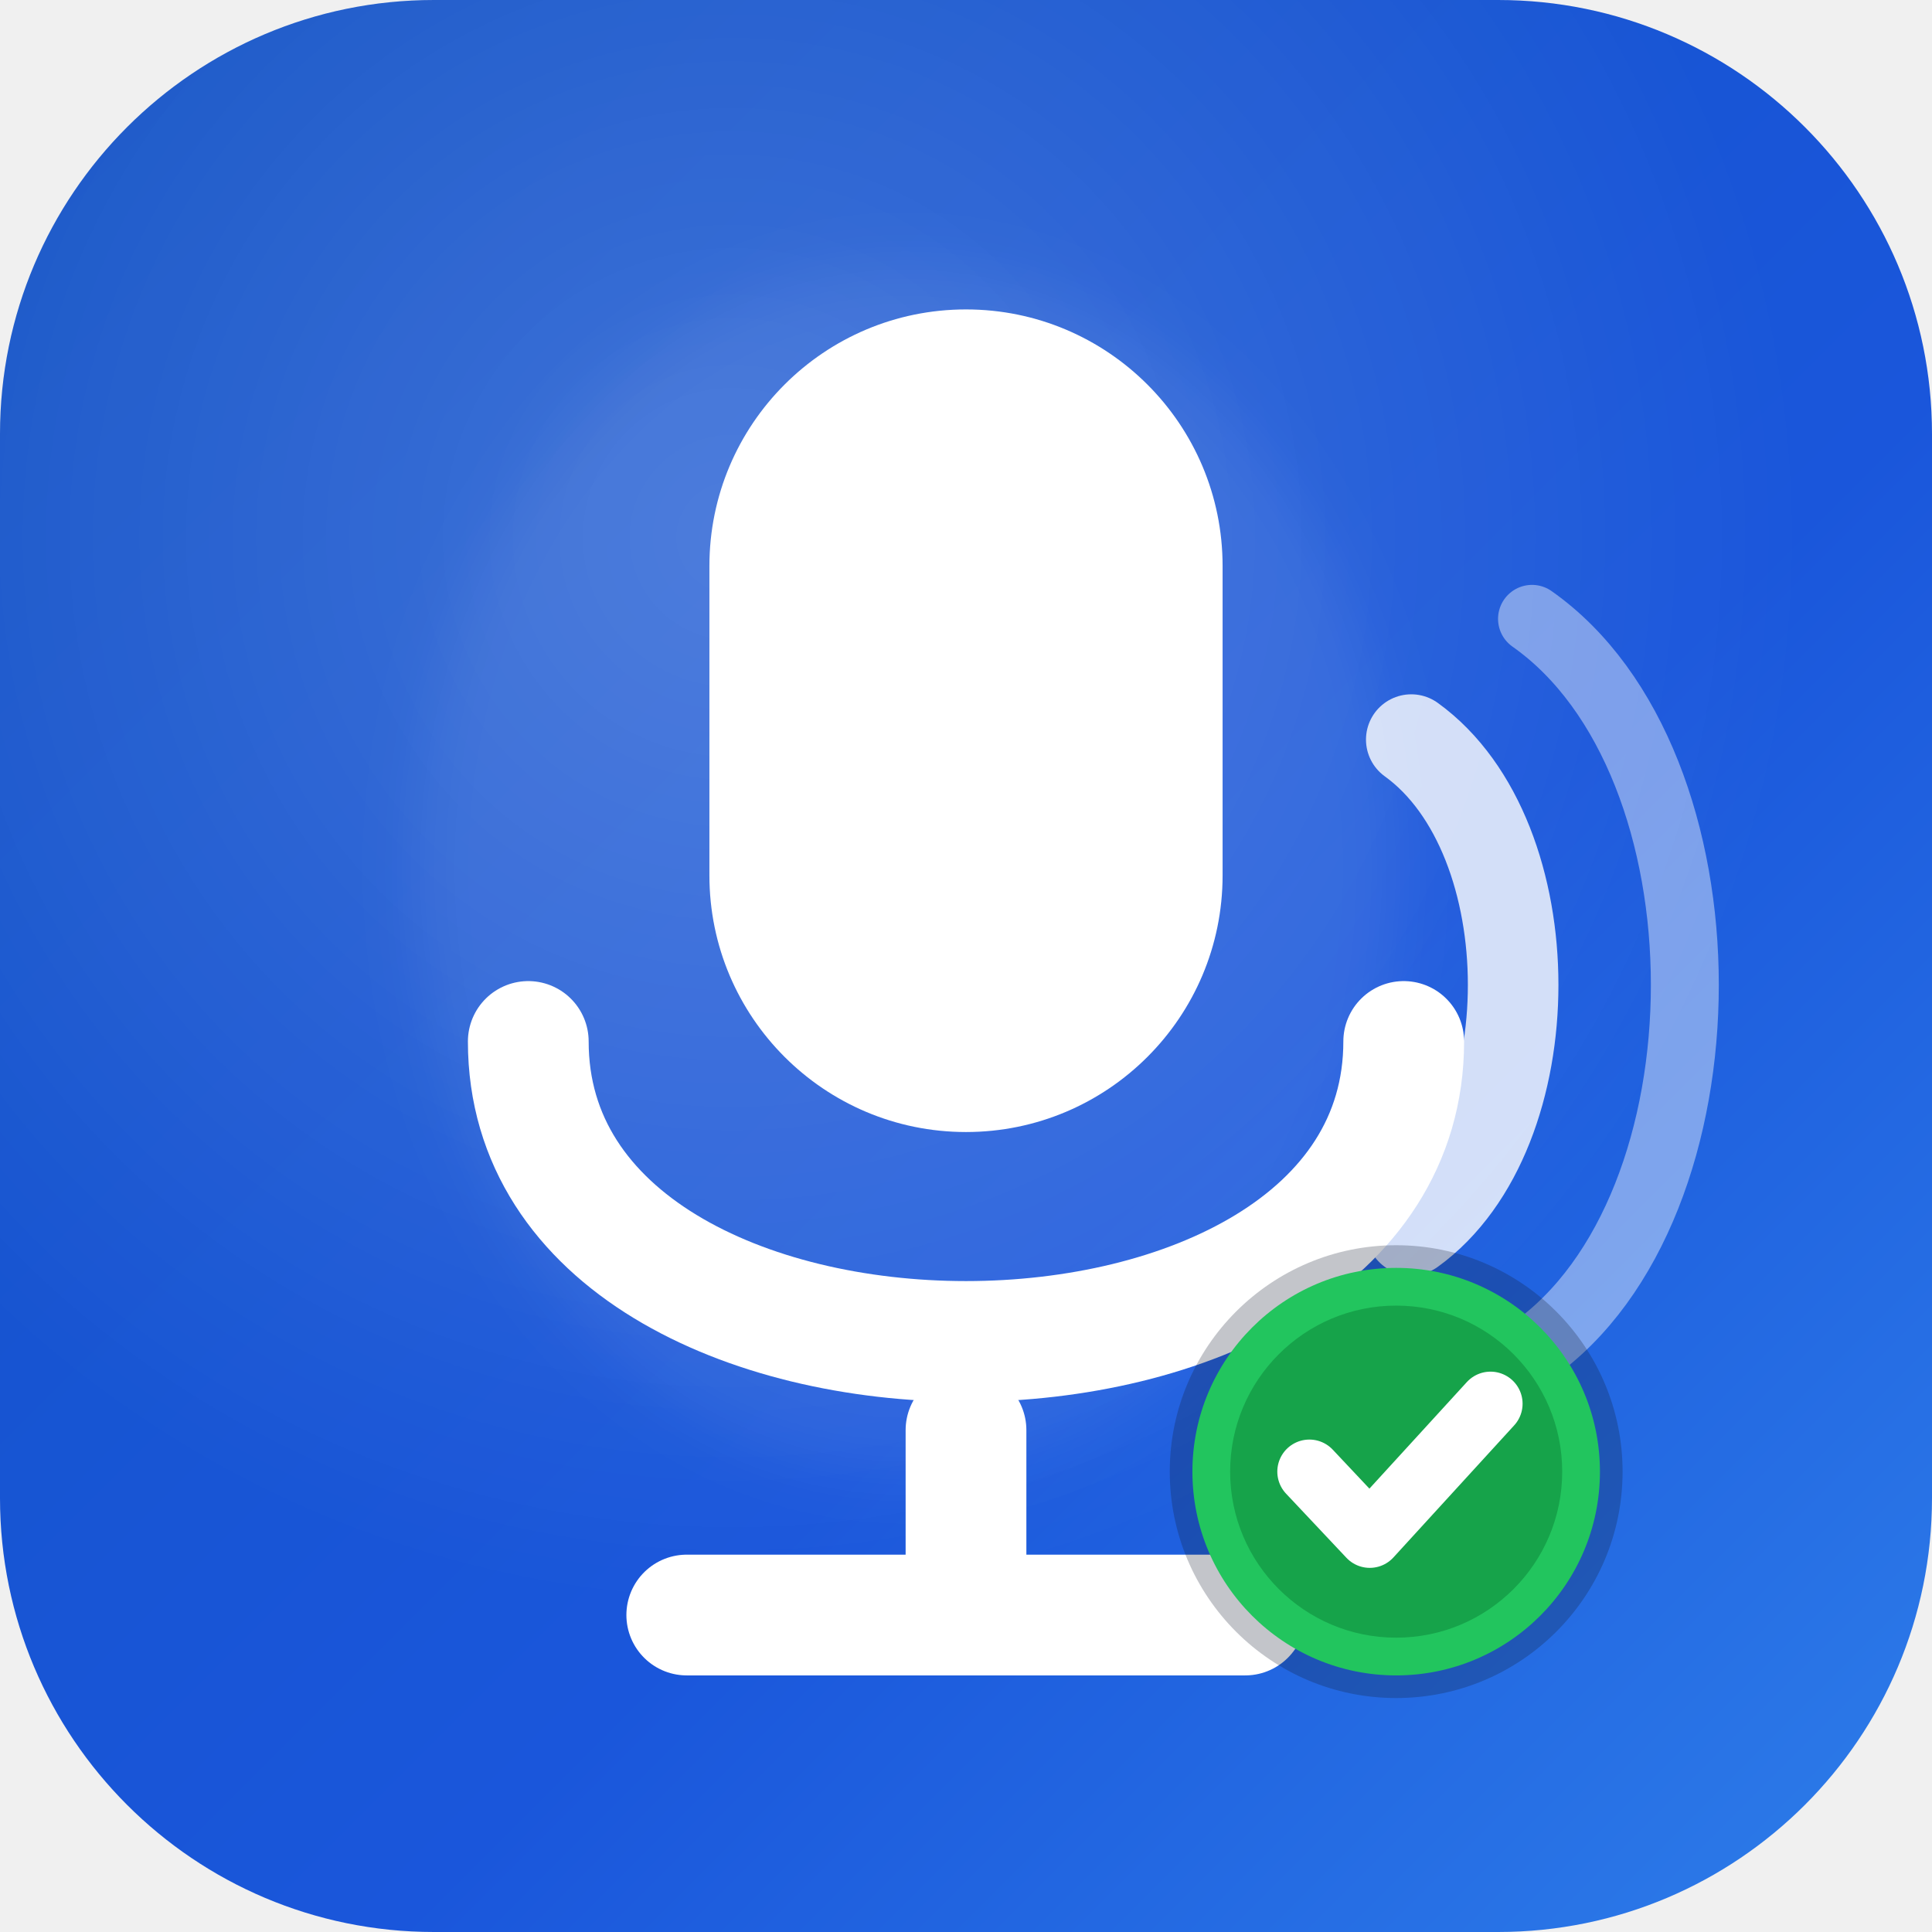
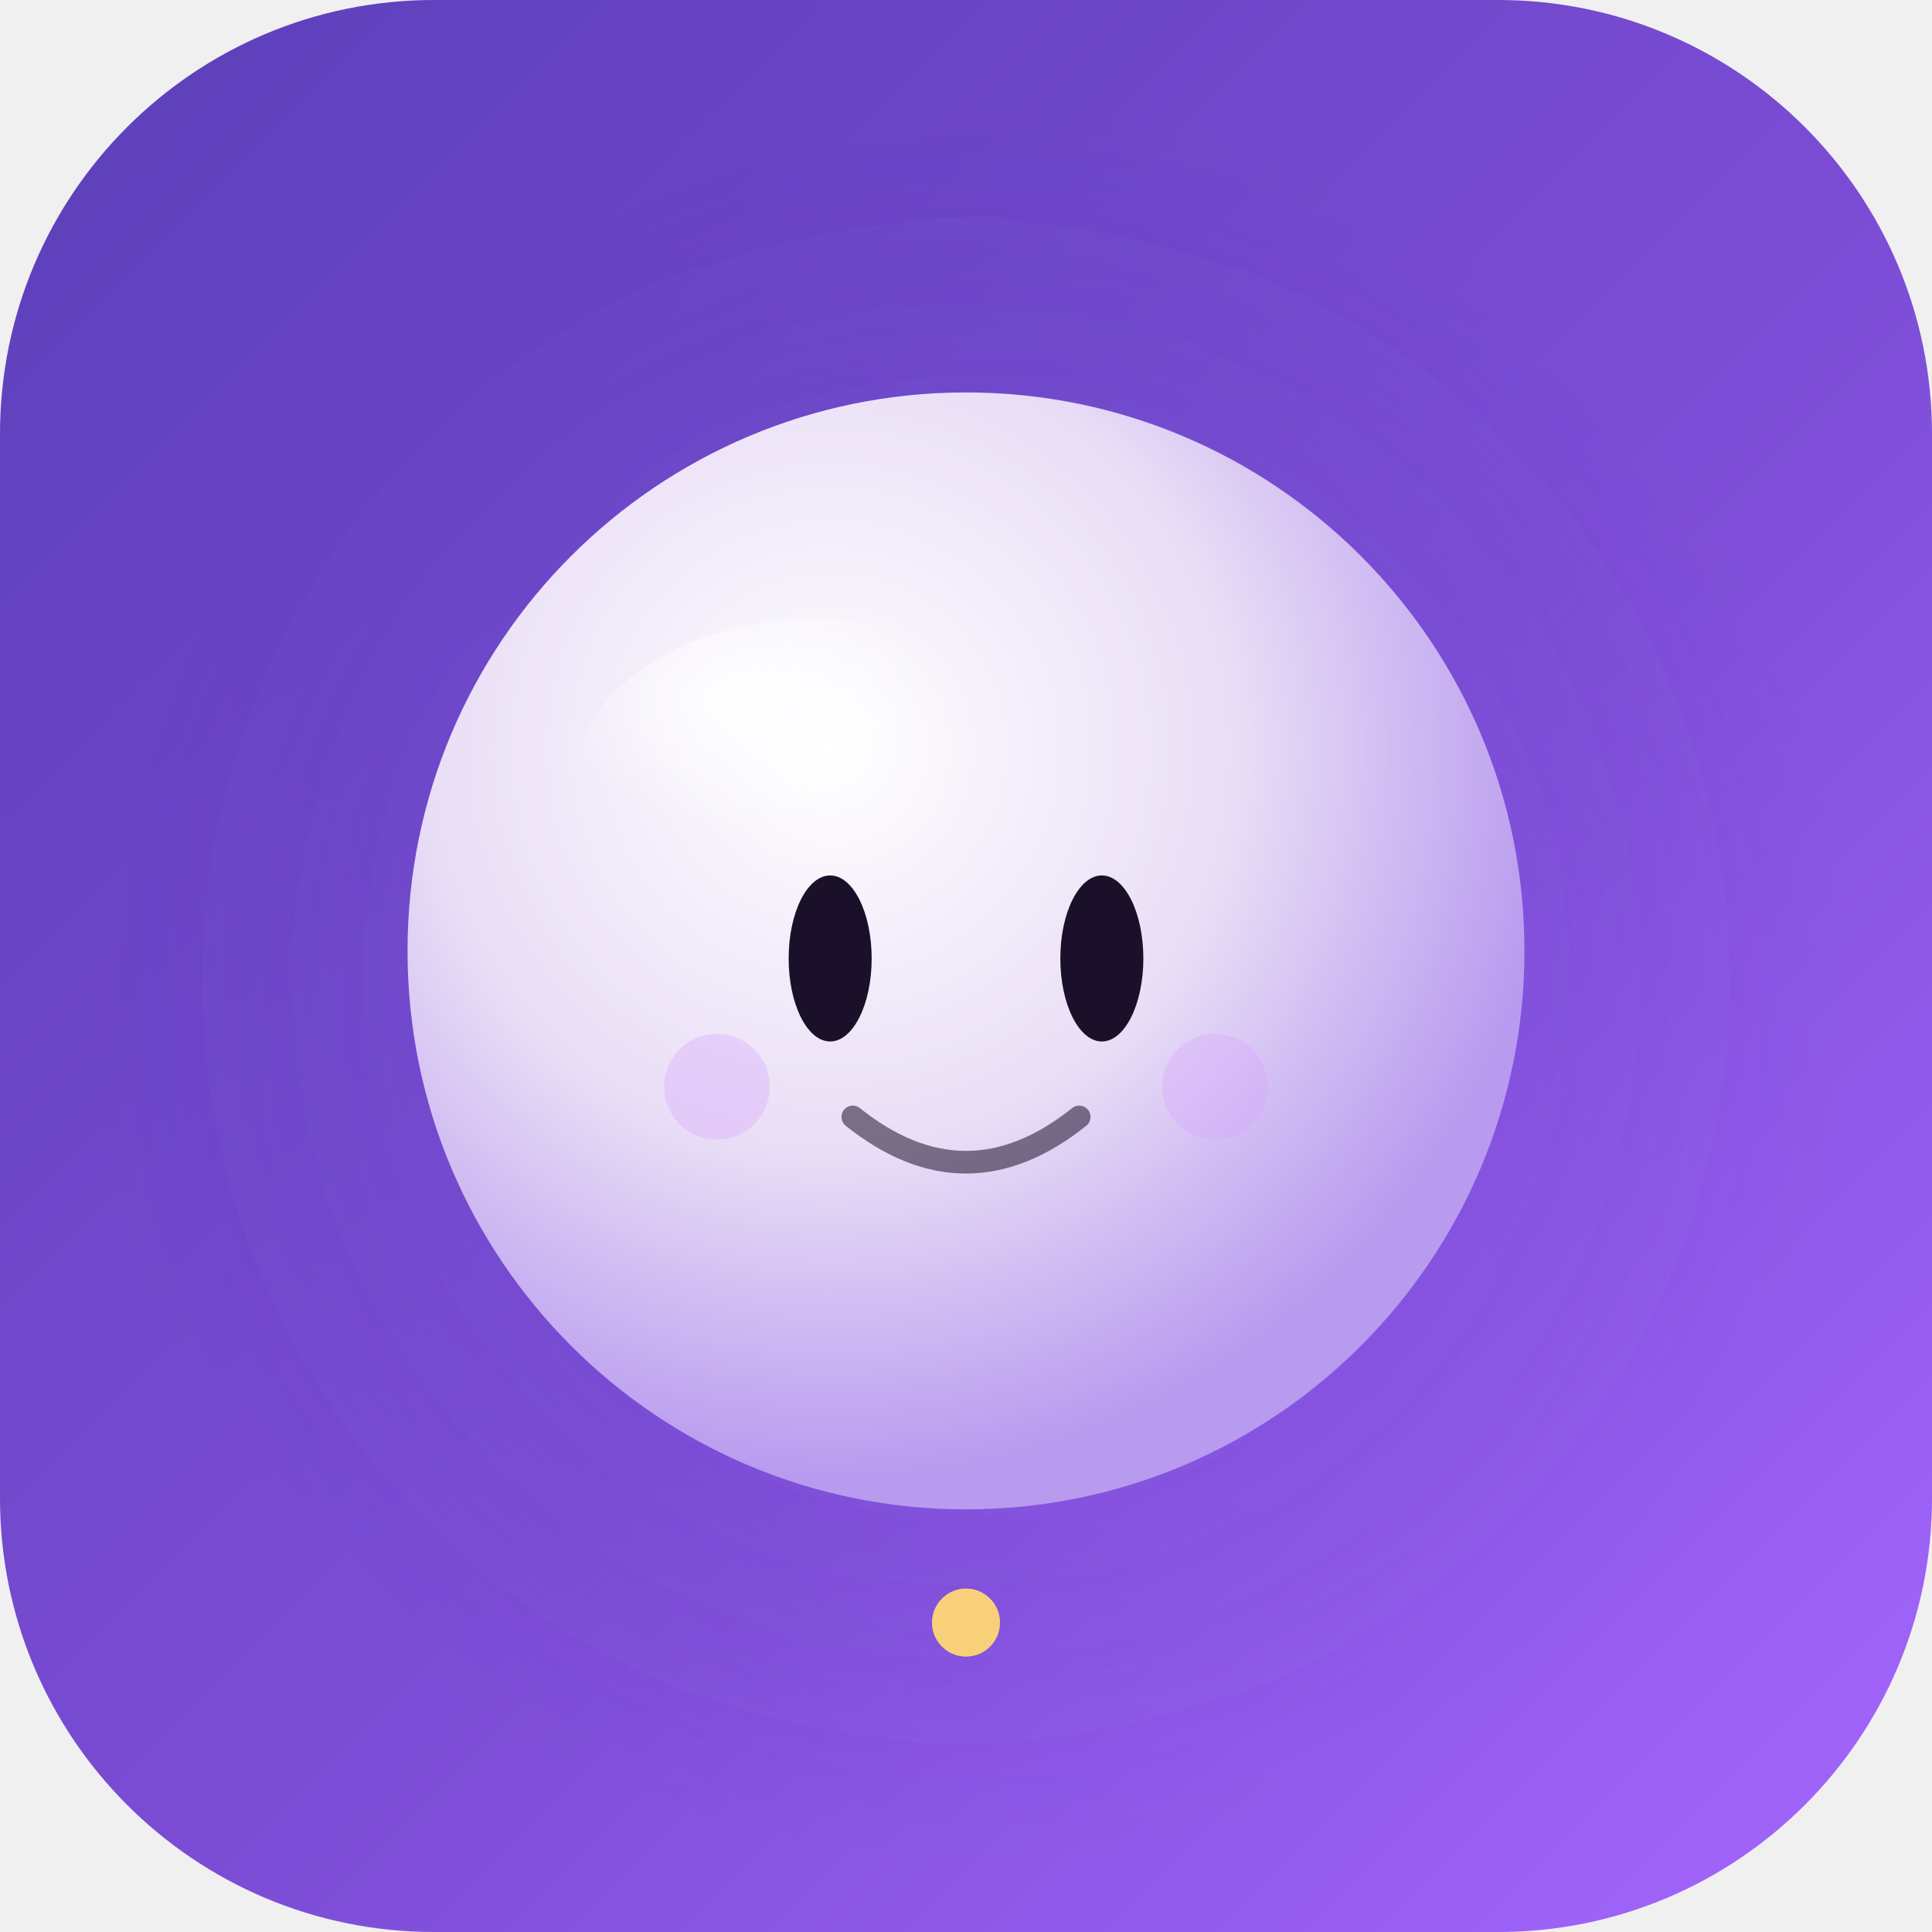
<svg xmlns="http://www.w3.org/2000/svg" viewBox="0 0 512 512">
  <defs>
    <linearGradient id="bg" x1="0" y1="0" x2="1" y2="1">
-       <stop offset="0%" stop-color="#1252c4" />
-       <stop offset="60%" stop-color="#1a56db" />
-       <stop offset="100%" stop-color="#2e7eea" />
+       <stop offset="0%" stop-color="#5b3fb8" />
+       <stop offset="55%" stop-color="#7c4dd6" />
+       <stop offset="100%" stop-color="#a667ff" />
    </linearGradient>
-     <radialGradient id="shine" cx="38%" cy="28%" r="55%">
-       <stop offset="0%" stop-color="#ffffff" stop-opacity=".18" />
+     <radialGradient id="orb" cx="38%" cy="32%" r="65%">
+       <stop offset="0%" stop-color="#ffffff" />
+       <stop offset="55%" stop-color="#e9def6" />
+       <stop offset="100%" stop-color="#b89aef" />
+     </radialGradient>
+     <radialGradient id="shine" cx="34%" cy="24%" r="38%">
+       <stop offset="0%" stop-color="#ffffff" stop-opacity=".85" />
      <stop offset="100%" stop-color="#ffffff" stop-opacity="0" />
    </radialGradient>
-     <filter id="blur-sm">
-       <feGaussianBlur stdDeviation="8" />
+     <radialGradient id="glow" cx="50%" cy="50%" r="50%">
+       <stop offset="0%" stop-color="#a667ff" stop-opacity=".55" />
+       <stop offset="100%" stop-color="#5b3fb8" stop-opacity="0" />
+     </radialGradient>
+     <filter id="softblur">
+       <feGaussianBlur stdDeviation="14" />
    </filter>
  </defs>
  <rect width="512" height="512" rx="115" fill="url(#bg)" />
-   <rect width="512" height="512" rx="115" fill="url(#shine)" />
-   <ellipse cx="240" cy="230" rx="130" ry="160" fill="white" opacity=".07" filter="url(#blur-sm)" />
-   <rect x="188" y="82" width="136" height="218" rx="68" fill="white" />
-   <rect x="208" y="92" width="56" height="110" rx="28" fill="white" opacity=".35" />
-   <path d="M140 276 C140 382 372 382 372 276" fill="none" stroke="white" stroke-width="32" stroke-linecap="round" />
-   <line x1="256" y1="379" x2="256" y2="428" stroke="white" stroke-width="32" stroke-linecap="round" />
-   <line x1="182" y1="428" x2="330" y2="428" stroke="white" stroke-width="32" stroke-linecap="round" />
-   <path d="M374 196 C410 222 410 300 374 326" fill="none" stroke="white" stroke-width="24" stroke-linecap="round" opacity=".80" />
-   <path d="M406 164 C460 202 460 320 406 358" fill="none" stroke="white" stroke-width="18" stroke-linecap="round" opacity=".42" />
-   <circle cx="370" cy="390" r="60" fill="#0f172a" opacity=".25" />
-   <circle cx="370" cy="390" r="54" fill="#22c55e" />
-   <circle cx="370" cy="390" r="44" fill="#16a34a" />
-   <polyline points="347,390 363,407 395,372" fill="none" stroke="white" stroke-width="17" stroke-linecap="round" stroke-linejoin="round" />
+   <circle cx="256" cy="260" r="220" fill="url(#glow)" filter="url(#softblur)" />
+   <circle cx="256" cy="252" r="148" fill="url(#orb)" />
+   <ellipse cx="216" cy="208" rx="64" ry="44" fill="url(#shine)" />
+   <ellipse cx="220" cy="254" rx="11" ry="22" fill="#1a1029" />
+   <ellipse cx="292" cy="254" rx="11" ry="22" fill="#1a1029" />
+   <path d="M226 296 Q256 320 286 296" fill="none" stroke="#1a1029" stroke-width="6" stroke-linecap="round" opacity=".55" />
+   <circle cx="190" cy="288" r="14" fill="#d8a3ff" opacity=".35" />
+   <circle cx="322" cy="288" r="14" fill="#d8a3ff" opacity=".35" />
+   <circle cx="256" cy="430" r="9" fill="#f5b94a" />
+   <circle cx="256" cy="430" r="9" fill="#fbe09a" opacity=".6" />
</svg>
